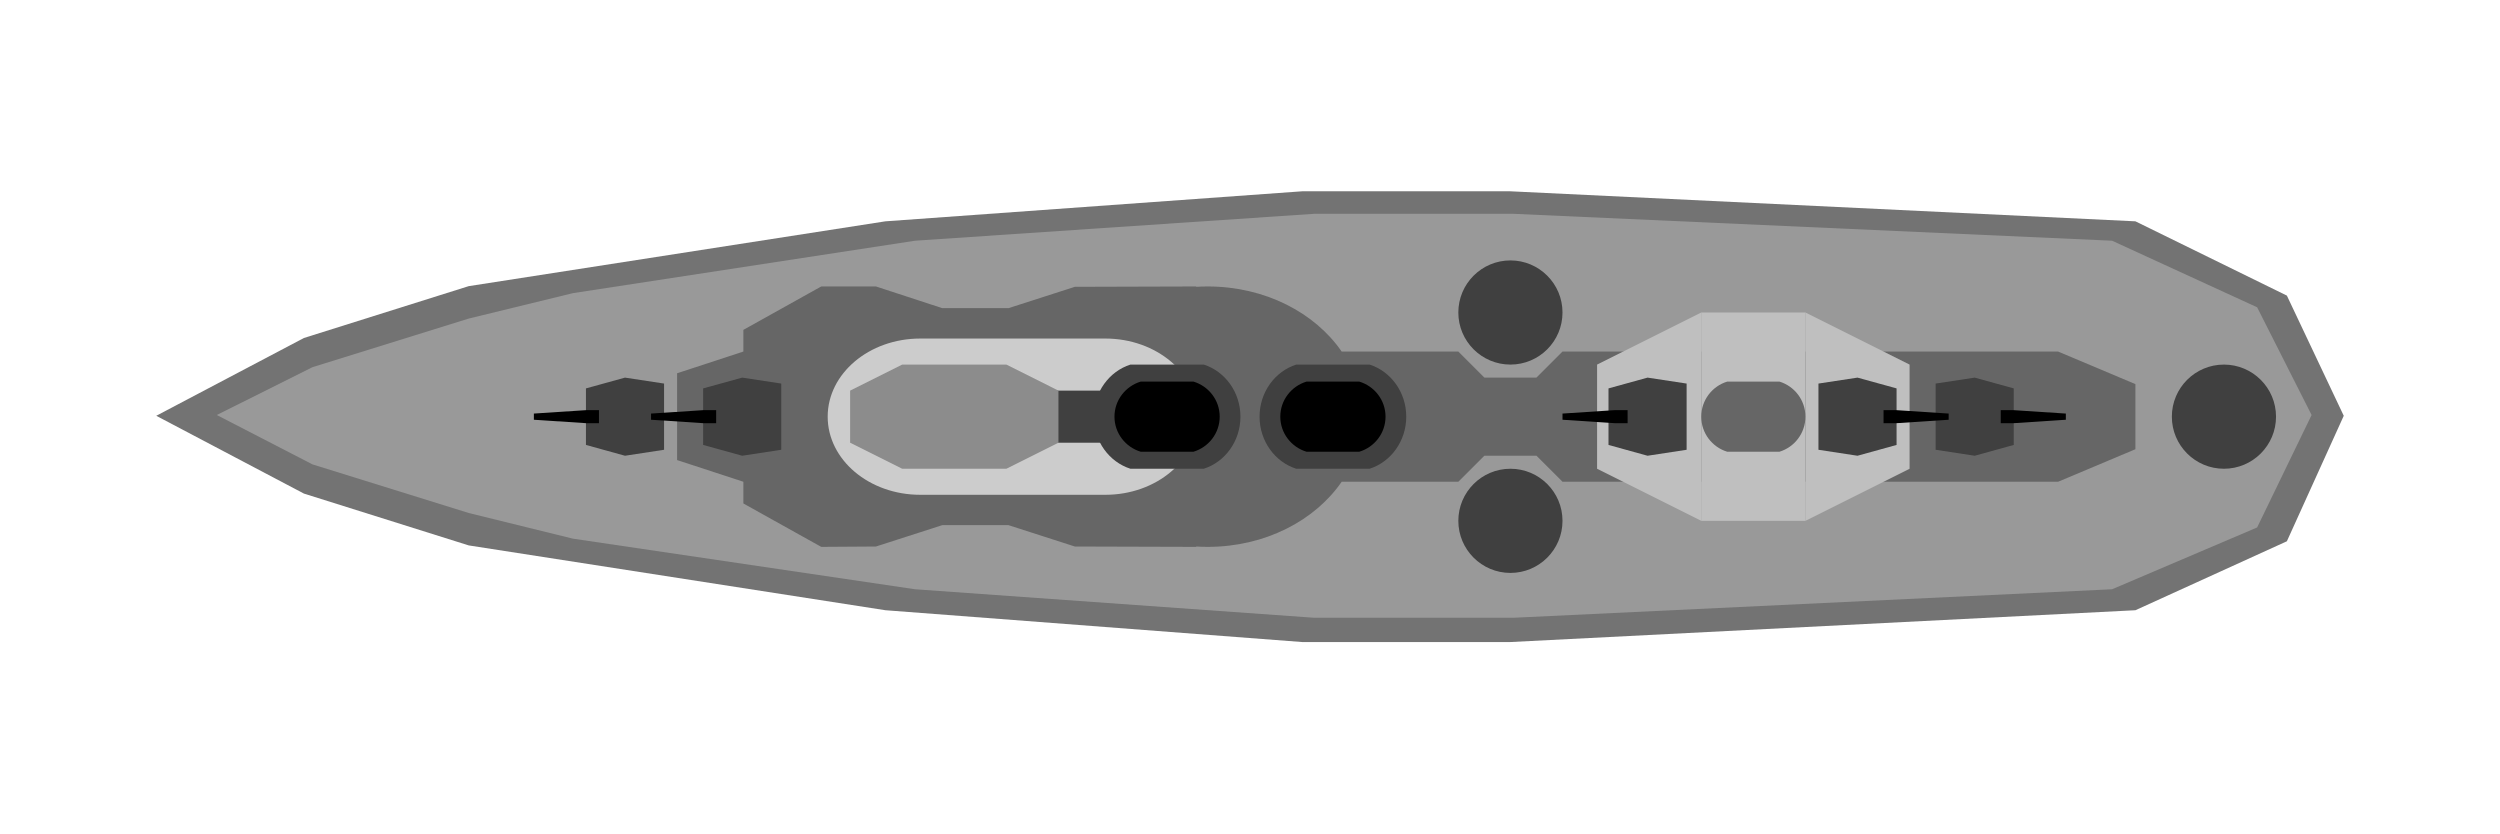
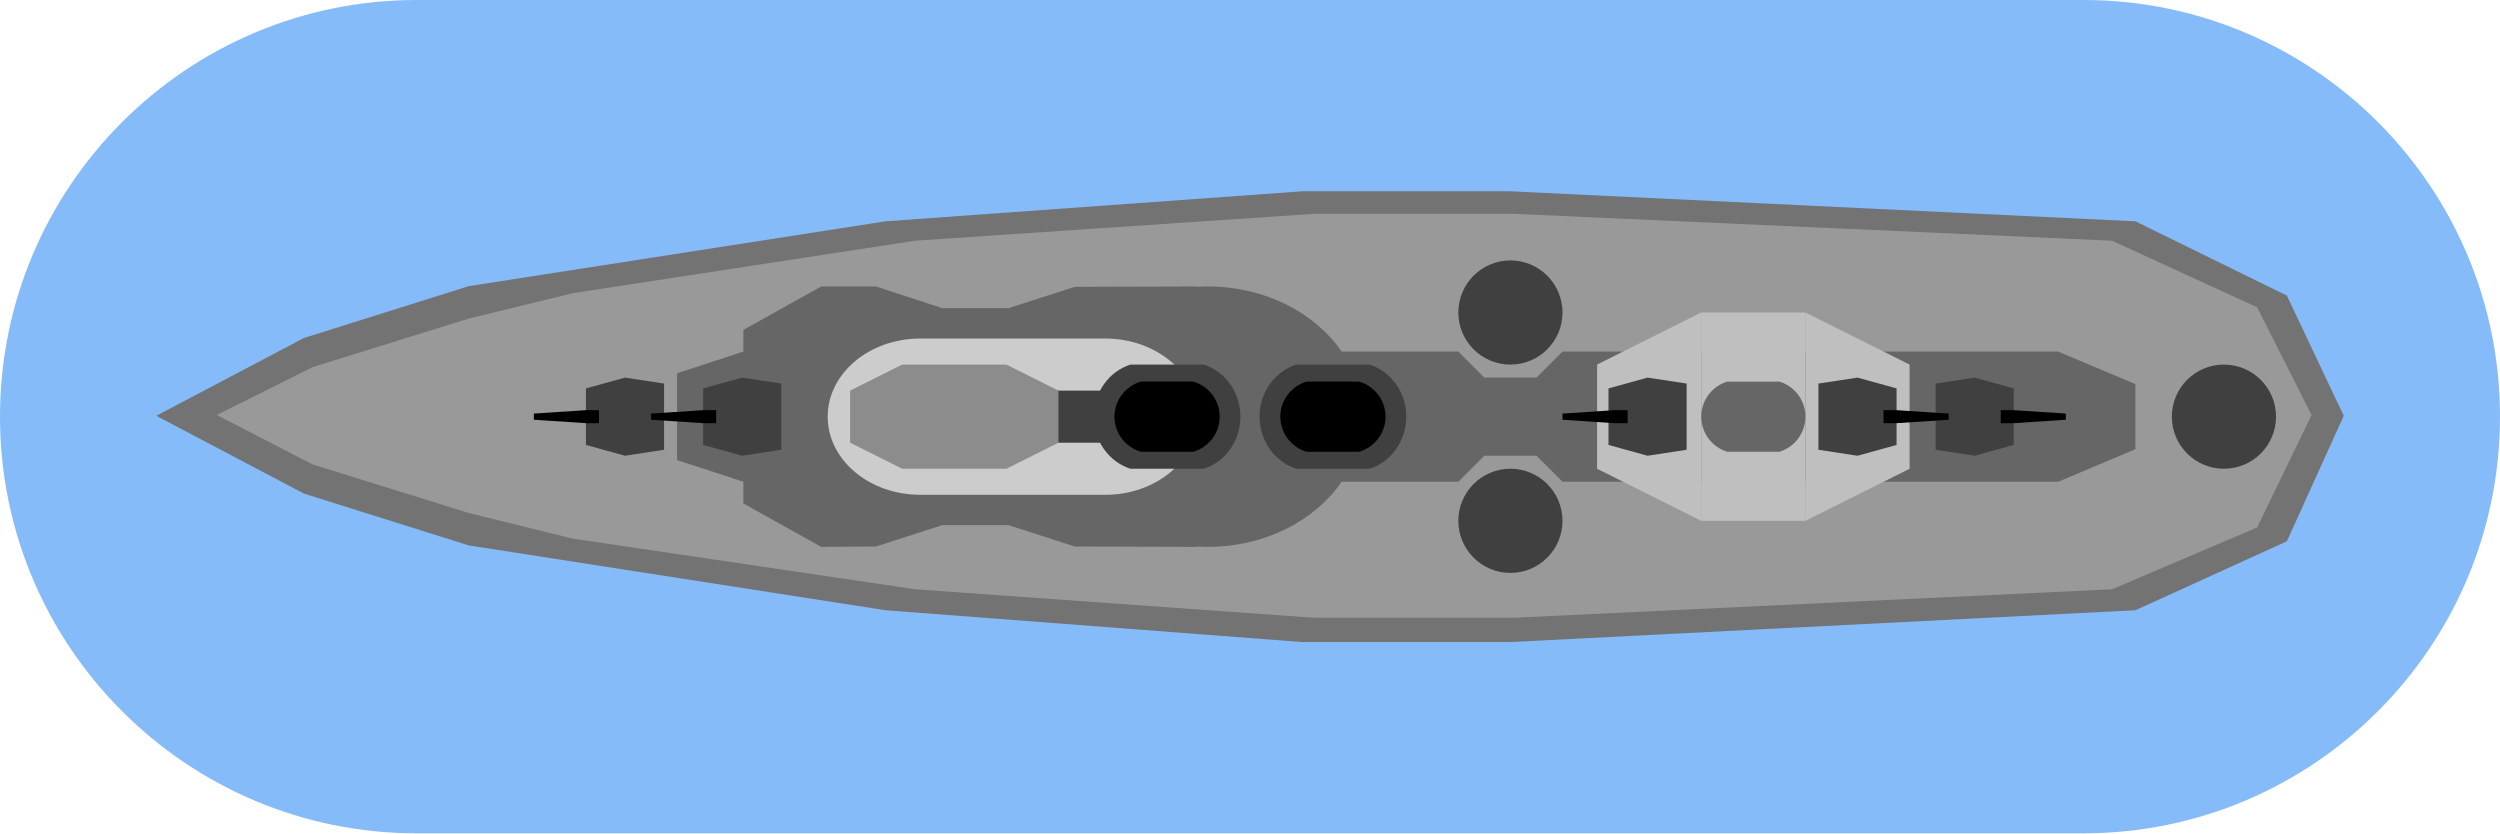
<svg xmlns="http://www.w3.org/2000/svg" width="100%" height="100%" viewBox="0 0 108 36" version="1.1" xml:space="preserve" style="fill-rule:evenodd;clip-rule:evenodd;stroke-linejoin:round;stroke-miterlimit:2;">
  <g>
-     <path d="M13.13,14.601l-6.38,3.361l6.38,3.361l7.12,2.239l18,2.8l18,1.374l9,-0l27,-1.374l6.543,-2.979l2.457,-5.421l-2.457,-5.192l-6.543,-3.209l-27,-1.297l-9,0l-18,1.297l-18,2.8l-7.12,2.24Z" style="fill:#737373;" />
-     <path d="M13.5,15.862l-4.135,2.066l4.135,2.134l6.75,2.1l4.5,1.108l14.78,2.186l17.238,1.231l8.618,-0l25.856,-1.231l6.266,-2.67l2.353,-4.858l-2.353,-4.653l-6.266,-2.876l-25.856,-1.162l-8.618,0l-17.238,1.162l-14.78,2.265l-4.5,1.098l-6.75,2.1Z" style="fill:#999;" />
-     <path d="M35.478,23.625l-3.364,-1.875l-0,-0.938l-2.864,-0.937l0,-3.75l2.864,-0.938l-0,-0.937l3.364,-1.875l2.363,-0l2.864,0.937l2.863,0l2.864,-0.921l5.243,-0.016l0,0.016c0.166,-0.011 0.332,-0.016 0.5,-0.016c2.471,-0 4.629,1.132 5.785,2.812l5.04,0l1.125,1.125l2.25,0l1.125,-1.125l21.41,0l3.34,1.407l0,2.812l-3.34,1.406l-21.41,0l-1.125,-1.125l-2.25,0l-1.125,1.125l-5.04,0c-1.156,1.681 -3.314,2.813 -5.785,2.813c-0.168,-0 -0.334,-0.005 -0.5,-0.016l0,0.016l-5.243,-0.016l-2.864,-0.922l-2.863,0l-2.864,0.922l-2.363,0.016Z" style="fill:#666;" />
-     <path d="M28.688,19.43l-1.688,0.258l-1.687,-0.467l-0,-2.442l1.687,-0.466l1.688,0.257l-0,2.86Z" style="fill:#404040;" />
-     <path d="M25.313,17.719l-2.25,0.147l-0,0.267l2.25,0.148l0.562,0l0,-0.562l-0.562,-0Z" />
+     <path d="M18,36c-9.934,0 -18,-8.066 -18,-18c0,-9.934 8.066,-18 18,-18l72,0l0.116,0c9.881,0.063 17.884,8.104 17.884,18c0,9.934 -8.066,18 -18,18l-72,0Z" style="fill:#0d79f2;fill-opacity:0.5;" />
+     <path d="M13.13,14.601l-6.38,3.361l6.38,3.361l7.12,2.239l18,2.8l18,1.374l9,0l27,-1.374l6.543,-2.979l2.457,-5.421l-2.457,-5.192l-6.543,-3.209l-27,-1.297l-9,0l-18,1.297l-18,2.8l-7.12,2.24Z" style="fill:#737373;" />
+     <path d="M13.5,15.862l-4.135,2.066l4.135,2.134l6.75,2.1l4.5,1.108l14.78,2.186l17.238,1.231l8.618,0l25.856,-1.231l6.266,-2.67l2.353,-4.858l-2.353,-4.653l-6.266,-2.876l-25.856,-1.162l-8.618,0l-17.238,1.162l-14.78,2.265l-4.5,1.098l-6.75,2.1Z" style="fill:#999;" />
+     <path d="M35.478,23.625l-3.364,-1.875l0,-0.938l-2.864,-0.937l0,-3.75l2.864,-0.938l0,-0.937l3.364,-1.875l2.363,0l2.864,0.937l2.863,0l2.864,-0.921l5.243,-0.016l0,0.016c0.166,-0.011 0.332,-0.016 0.5,-0.016c2.471,0 4.629,1.132 5.785,2.812l5.04,-0l1.125,1.125l2.25,-0l1.125,-1.125l21.41,-0l3.34,1.407l0,2.812l-3.34,1.406l-21.41,-0l-1.125,-1.125l-2.25,-0l-1.125,1.125l-5.04,-0c-1.156,1.681 -3.314,2.813 -5.785,2.813c-0.168,-0 -0.334,-0.005 -0.5,-0.016l0,0.016l-5.243,-0.016l-2.864,-0.922l-2.863,-0l-2.864,0.922l-2.363,0.016Z" style="fill:#666;" />
+     <path d="M28.688,19.43l-1.688,0.258l-1.687,-0.467l0,-2.442l1.687,-0.466l1.688,0.257l0,2.86Z" style="fill:#404040;" />
+     <path d="M25.313,17.719l-2.25,0.147l0,0.267l2.25,0.148l0.562,0l0,-0.562l-0.562,0Z" />
    <path d="M33.75,19.43l-1.687,0.258l-1.688,-0.467l0,-2.442l1.688,-0.466l1.687,0.257l0,2.86Z" style="fill:#404040;" />
-     <path d="M30.375,17.719l-2.25,0.147l0,0.267l2.25,0.148l0.563,0l-0,-0.562l-0.563,-0Z" />
-     <path d="M39.754,21.375c-2.207,0 -3.998,-1.512 -3.998,-3.375c-0,-1.863 1.791,-3.375 3.998,-3.375l7.997,0c2.207,0 3.999,1.512 3.999,3.375c0,1.863 -1.792,3.375 -3.999,3.375l-7.997,0Z" style="fill:#ccc;" />
-     <path d="M44.466,16.875l-0,2.25l7.284,0l0,-2.25l-7.284,0Z" style="fill:#404040;" />
-     <path d="M38.975,20.25l-2.25,-1.125l-0,-2.25l2.25,-1.125l4.5,0l2.25,1.125l-0,2.25l-2.25,1.125l-4.5,-0Z" style="fill:#8c8c8c;" />
+     <path d="M30.375,17.719l-2.25,0.147l0,0.267l2.25,0.148l0.563,0l0,-0.562l-0.563,0Z" />
+     <path d="M39.754,21.375c-2.207,0 -3.998,-1.512 -3.998,-3.375c0,-1.863 1.791,-3.375 3.998,-3.375l7.997,0c2.207,0 3.999,1.512 3.999,3.375c0,1.863 -1.792,3.375 -3.999,3.375l-7.997,0Z" style="fill:#ccc;" />
+     <rect x="44.466" y="16.875" width="7.284" height="2.25" style="fill:#404040;" />
+     <path d="M38.975,20.25l-2.25,-1.125l0,-2.25l2.25,-1.125l4.5,0l2.25,1.125l0,2.25l-2.25,1.125l-4.5,0Z" style="fill:#8c8c8c;" />
    <path d="M73.494,13.5l0,9l-4.5,-2.25l0,-4.5l4.5,-2.25Z" style="fill:#bfbfbf;" />
    <path d="M77.994,13.5l0,9l4.5,-2.25l0,-4.5l-4.5,-2.25Z" style="fill:#bfbfbf;" />
-     <path d="M73.494,13.5l0,9l4.5,0l0,-9l-4.5,0Z" style="fill:#bfbfbf;" />
+     <rect x="73.494" y="13.5" width="4.5" height="9" style="fill:#bfbfbf;" />
    <path d="M83.619,19.43l1.688,0.258l1.687,-0.467l0,-2.442l-1.687,-0.466l-1.688,0.257l0,2.86Z" style="fill:#404040;" />
-     <path d="M86.994,17.719l2.25,0.147l0,0.267l-2.25,0.148l-0.562,0l-0,-0.562l0.562,-0Z" />
-     <path d="M78.557,19.43l1.687,0.258l1.688,-0.467l-0,-2.442l-1.688,-0.466l-1.687,0.257l-0,2.86Z" style="fill:#404040;" />
-     <path d="M81.932,17.719l2.25,0.147l-0,0.267l-2.25,0.148l-0.563,0l0,-0.562l0.563,-0Z" />
-     <path d="M72.862,19.43l-1.688,0.258l-1.687,-0.467l-0,-2.442l1.687,-0.466l1.688,0.257l-0,2.86Z" style="fill:#404040;" />
-     <path d="M69.75,17.719l-2.25,0.147l0,0.267l2.25,0.148l0.563,0l-0.001,-0.562l-0.562,-0Z" />
-     <path d="M74.619,19.516c-0.651,-0.197 -1.125,-0.801 -1.125,-1.516c0,-0.715 0.474,-1.319 1.125,-1.516l2.25,-0c0.651,0.197 1.125,0.801 1.125,1.516c0,0.715 -0.474,1.319 -1.125,1.516l-2.25,0Z" style="fill:#666;" />
+     <path d="M86.994,17.719l2.25,0.147l0,0.267l-2.25,0.148l-0.562,0l0,-0.562l0.562,0Z" />
+     <path d="M78.557,19.43l1.687,0.258l1.688,-0.467l0,-2.442l-1.688,-0.466l-1.687,0.257l0,2.86Z" style="fill:#404040;" />
+     <path d="M81.932,17.719l2.25,0.147l0,0.267l-2.25,0.148l-0.563,0l0,-0.562l0.563,0Z" />
+     <path d="M72.862,19.43l-1.688,0.258l-1.687,-0.467l0,-2.442l1.687,-0.466l1.688,0.257l0,2.86Z" style="fill:#404040;" />
+     <path d="M69.75,17.719l-2.25,0.147l0,0.267l2.25,0.148l0.563,0l-0.001,-0.562l-0.562,0Z" />
+     <path d="M74.619,19.516c-0.651,-0.197 -1.125,-0.801 -1.125,-1.516c0,-0.715 0.474,-1.319 1.125,-1.516l2.25,0c0.651,0.197 1.125,0.801 1.125,1.516c0,0.715 -0.474,1.319 -1.125,1.516l-2.25,0Z" style="fill:#666;" />
    <g>
      <path d="M55.997,20.25c-0.916,-0.292 -1.584,-1.19 -1.584,-2.25c0,-1.06 0.668,-1.958 1.584,-2.25l3.169,0c0.916,0.292 1.584,1.19 1.584,2.25c0,1.06 -0.668,1.958 -1.584,2.25l-3.169,0Z" style="fill:#404040;" />
-       <path d="M56.445,19.516c-0.657,-0.197 -1.136,-0.801 -1.136,-1.516c-0,-0.715 0.479,-1.319 1.136,-1.516l2.273,-0c0.657,0.197 1.137,0.801 1.137,1.516c-0,0.715 -0.48,1.319 -1.137,1.516l-2.273,0Z" />
+       <path d="M56.445,19.516c-0.657,-0.197 -1.136,-0.801 -1.136,-1.516c0,-0.715 0.479,-1.319 1.136,-1.516l2.273,0c0.657,0.197 1.137,0.801 1.137,1.516c0,0.715 -0.48,1.319 -1.137,1.516l-2.273,0Z" />
    </g>
    <g>
-       <path d="M48.834,20.25c-0.916,-0.292 -1.584,-1.19 -1.584,-2.25c-0,-1.06 0.668,-1.958 1.584,-2.25l3.169,0c0.916,0.292 1.584,1.19 1.584,2.25c-0,1.06 -0.668,1.958 -1.584,2.25l-3.169,0Z" style="fill:#404040;" />
-       <path d="M49.282,19.516c-0.657,-0.197 -1.137,-0.801 -1.137,-1.516c0,-0.715 0.48,-1.319 1.137,-1.516l2.273,-0c0.657,0.197 1.136,0.801 1.136,1.516c0,0.715 -0.479,1.319 -1.136,1.516l-2.273,0Z" />
+       <path d="M48.834,20.25c-0.916,-0.292 -1.584,-1.19 -1.584,-2.25c0,-1.06 0.668,-1.958 1.584,-2.25l3.169,0c0.916,0.292 1.584,1.19 1.584,2.25c0,1.06 -0.668,1.958 -1.584,2.25l-3.169,0Z" style="fill:#404040;" />
+       <path d="M49.282,19.516c-0.657,-0.197 -1.137,-0.801 -1.137,-1.516c-0,-0.715 0.48,-1.319 1.137,-1.516l2.273,0c0.657,0.197 1.136,0.801 1.136,1.516c-0,0.715 -0.479,1.319 -1.136,1.516l-2.273,0Z" />
    </g>
    <path d="M93.824,18c0,-1.242 1.008,-2.25 2.25,-2.25c1.242,0 2.25,1.008 2.25,2.25c0,1.242 -1.008,2.25 -2.25,2.25c-1.242,0 -2.25,-1.008 -2.25,-2.25Z" style="fill:#404040;" />
    <path d="M63,22.5c0,-1.242 1.008,-2.25 2.25,-2.25c1.242,0 2.25,1.008 2.25,2.25c0,1.242 -1.008,2.25 -2.25,2.25c-1.242,0 -2.25,-1.008 -2.25,-2.25Z" style="fill:#404040;" />
    <path d="M63,13.5c0,-1.242 1.008,-2.25 2.25,-2.25c1.242,0 2.25,1.008 2.25,2.25c0,1.242 -1.008,2.25 -2.25,2.25c-1.242,0 -2.25,-1.008 -2.25,-2.25Z" style="fill:#404040;" />
  </g>
</svg>
